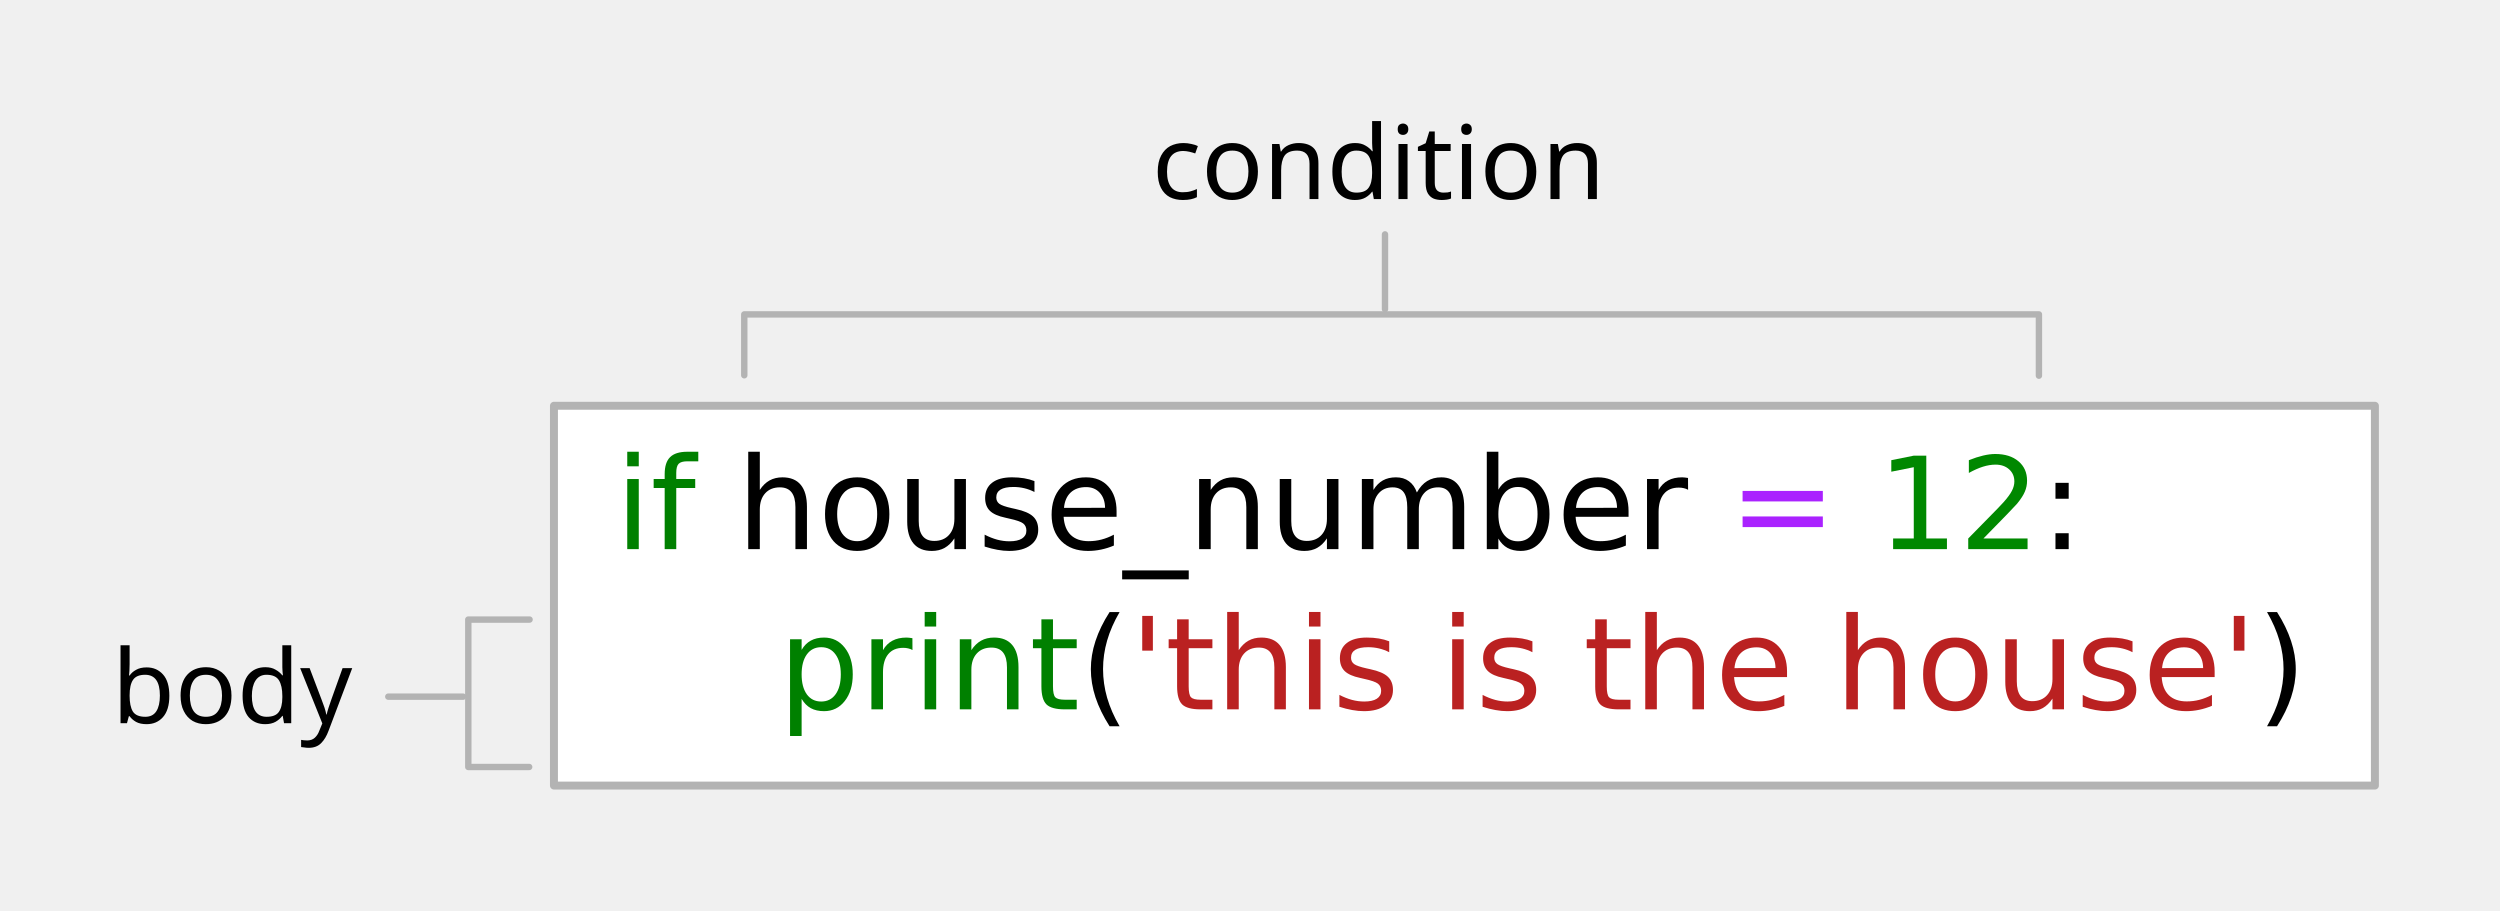
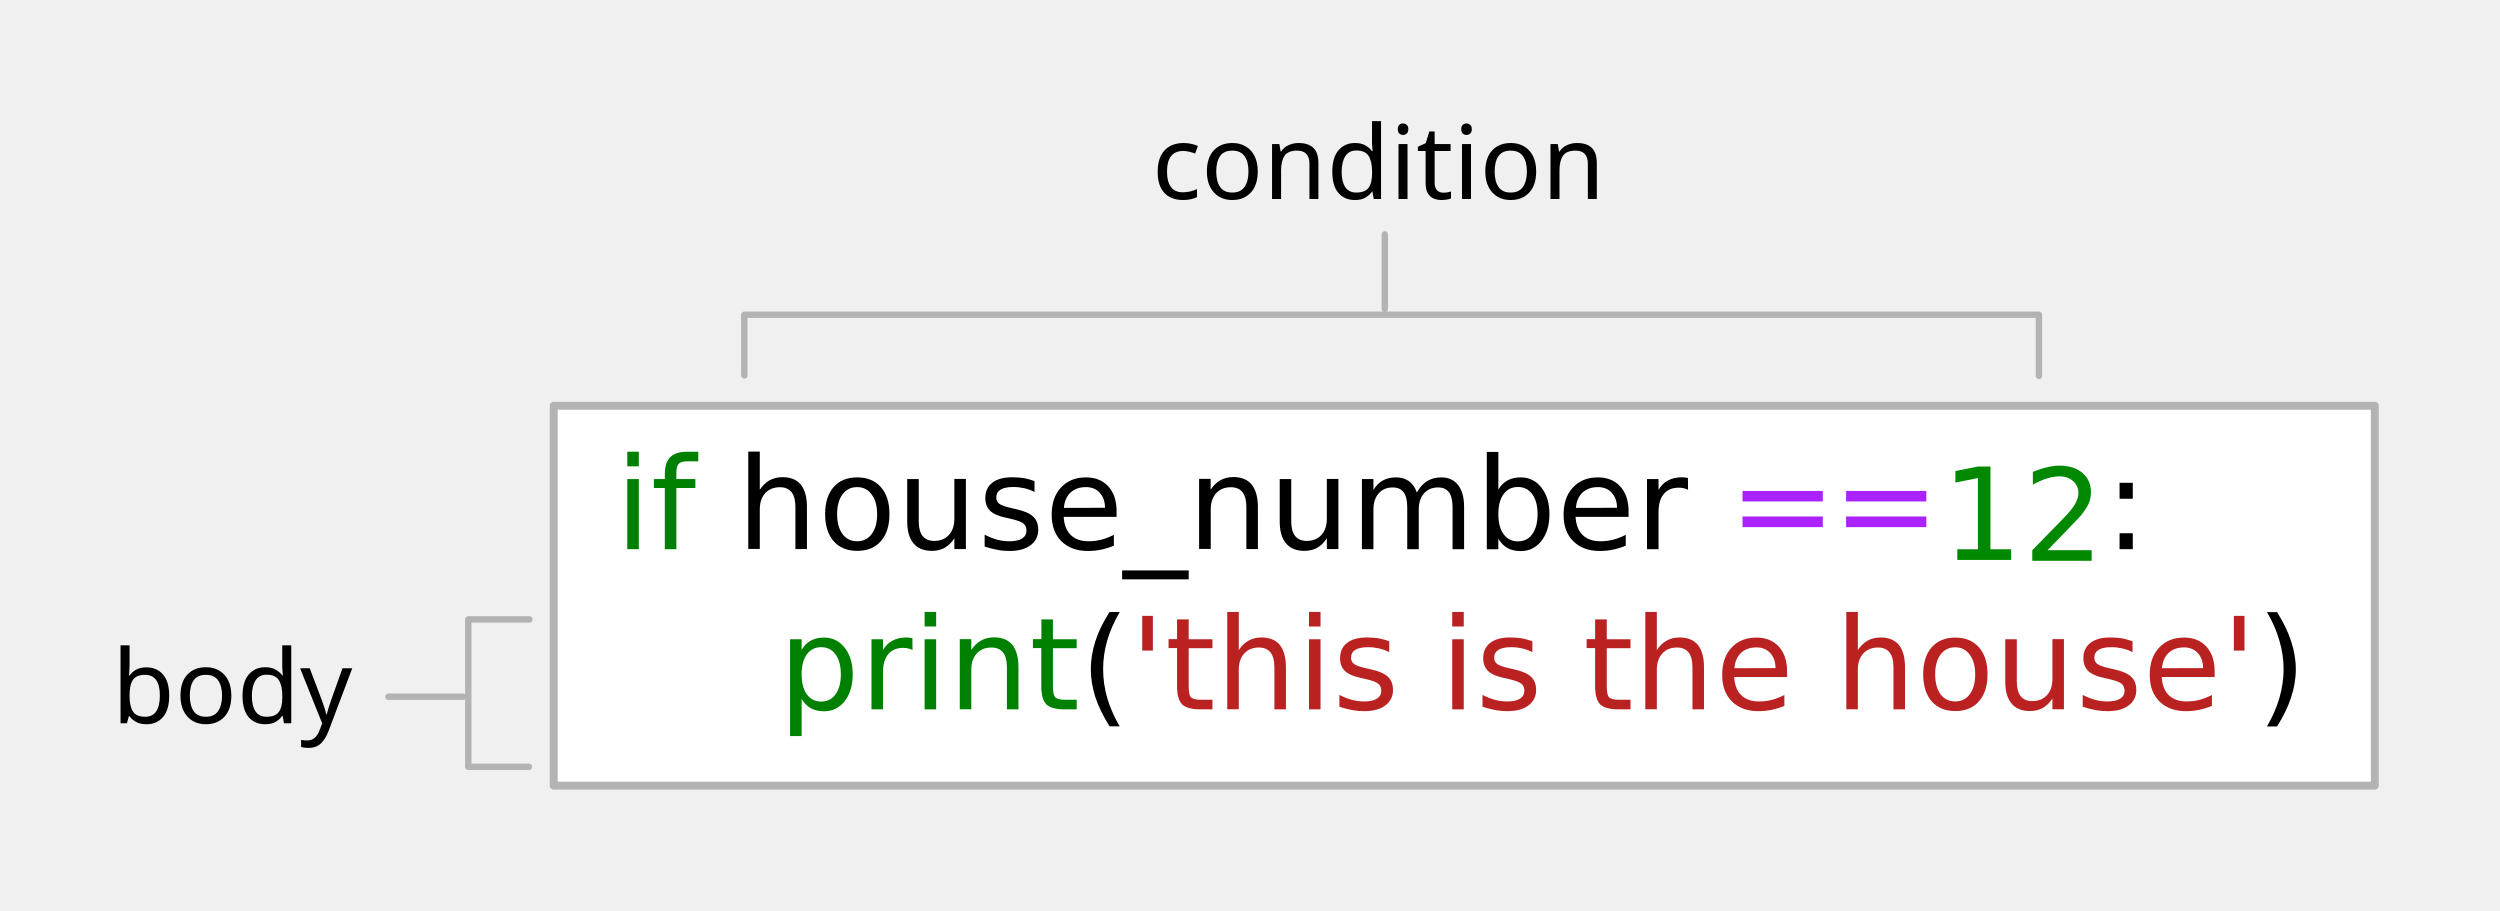
- <svg xmlns="http://www.w3.org/2000/svg" width="206.41mm" height="75.187mm" viewBox="0 0 206.41 75.187" version="1.1" id="svg921">
-   <defs id="defs915" />
+ <svg xmlns="http://www.w3.org/2000/svg" version="1.1" id="svg921" x="0px" y="0px" viewBox="0 0 585.1 213.1" style="enable-background:new 0 0 585.1 213.1;" xml:space="preserve">
+   <style type="text/css">
+ 	.st0{fill:#FFFFFF;stroke:#B3B3B3;stroke-width:1.862;stroke-linecap:round;stroke-linejoin:round;stroke-miterlimit:11.339;}
+ 	.st1{fill:#008000;}
+ 	.st2{fill:#AA22FF;}
+ 	.st3{fill:#008800;}
+ 	.st4{fill:#BA2121;}
+ 	.st5{font-family:'ArialMT';}
+ 	.st6{font-size:24px;}
+ 	.st7{fill:none;stroke:#B3B3B3;stroke-width:1.5;stroke-linecap:round;stroke-linejoin:round;stroke-miterlimit:11.339;}
+ 	.st8{fill:#FFFFFF;stroke:#B3B3B3;stroke-width:1.5;stroke-linecap:round;stroke-linejoin:round;stroke-miterlimit:11.339;}
+ </style>
  <g id="layer1" transform="translate(35.0999,-59.53384)">
-     <path style="opacity:1;vector-effect:none;fill:#ffffff;fill-opacity:1;stroke:#b3b3b3;stroke-width:0.657;stroke-linecap:round;stroke-linejoin:round;stroke-miterlimit:4;stroke-dasharray:none" d="M 10.637,93.035 H 160.982 V 124.393 H 10.637 Z" id="rect843" />
-     <g aria-label="if house_number = 12:     print('this is the house')" transform="matrix(0.2645833,0,0,0.2645833,6.619497,44.94838)" style="font-style:normal;font-weight:normal;font-size:40px;line-height:1.25;font-family:sans-serif;letter-spacing:0px;word-spacing:0px;fill:#000000;fill-opacity:1;stroke:none" id="flowRoot815">
-       <path d="m 38.055,204.607 h 3.594 v 21.875 h -3.594 z m 0,-8.516 h 3.594 v 4.551 h -3.594 z" style="fill:#008000;fill-opacity:1" id="path834" />
-       <path d="m 60.223,196.092 v 2.988 h -3.438 q -1.934,0 -2.695,0.781 -0.742,0.781 -0.742,2.812 v 1.934 h 5.918 v 2.793 h -5.918 v 19.082 h -3.613 v -19.082 h -3.438 v -2.793 h 3.438 v -1.523 q 0,-3.652 1.699,-5.312 1.699,-1.68 5.391,-1.68 z" style="fill:#008000;fill-opacity:1" id="path836" />
-       <path d="m 94.129,213.279 v 13.203 h -3.594 v -13.086 q 0,-3.105 -1.211,-4.648 -1.211,-1.543 -3.633,-1.543 -2.91,0 -4.59,1.855 -1.68,1.855 -1.68,5.059 v 12.363 H 75.809 V 196.092 h 3.613 v 11.914 q 1.289,-1.973 3.027,-2.949 1.758,-0.977 4.043,-0.977 3.77,0 5.703,2.344 1.934,2.324 1.934,6.855 z" style="" id="path838" />
-       <path d="m 109.812,207.127 q -2.891,0 -4.57,2.266 -1.68,2.246 -1.68,6.172 0,3.926 1.66,6.191 1.68,2.246 4.59,2.246 2.871,0 4.551,-2.266 1.68,-2.266 1.68,-6.172 0,-3.887 -1.68,-6.152 -1.68,-2.285 -4.551,-2.285 z m 0,-3.047 q 4.688,0 7.363,3.047 2.676,3.047 2.676,8.438 0,5.371 -2.676,8.438 -2.676,3.047 -7.363,3.047 -4.707,0 -7.383,-3.047 -2.656,-3.066 -2.656,-8.438 0,-5.391 2.656,-8.438 2.676,-3.047 7.383,-3.047 z" style="" id="path840" />
-       <path d="m 125.418,217.85 v -13.242 h 3.594 v 13.105 q 0,3.105 1.211,4.668 1.211,1.543 3.633,1.543 2.91,0 4.59,-1.855 1.699,-1.855 1.699,-5.059 v -12.402 h 3.594 v 21.875 h -3.594 v -3.359 q -1.309,1.992 -3.047,2.969 -1.719,0.957 -4.004,0.957 -3.77,0 -5.723,-2.344 -1.953,-2.344 -1.953,-6.855 z m 9.043,-13.77 z" style="" id="path842" />
-       <path d="m 165.125,205.252 v 3.398 q -1.523,-0.781 -3.164,-1.172 -1.641,-0.391 -3.398,-0.391 -2.676,0 -4.023,0.82 -1.328,0.82 -1.328,2.461 0,1.25 0.957,1.973 0.957,0.703 3.848,1.348 l 1.23,0.273 q 3.828,0.82 5.43,2.324 1.621,1.484 1.621,4.16 0,3.047 -2.422,4.824 -2.402,1.777 -6.621,1.777 -1.758,0 -3.672,-0.352 -1.895,-0.332 -4.004,-1.016 v -3.711 q 1.992,1.035 3.926,1.562 1.934,0.508 3.828,0.508 2.539,0 3.906,-0.859 1.367,-0.879 1.367,-2.461 0,-1.465 -0.996,-2.246 -0.977,-0.781 -4.316,-1.504 l -1.25,-0.293 q -3.34,-0.703 -4.824,-2.148 -1.484,-1.465 -1.484,-4.004 0,-3.086 2.188,-4.766 2.188,-1.68 6.211,-1.68 1.992,0 3.75,0.293 1.758,0.293 3.242,0.879 z" style="" id="path844" />
-       <path d="m 190.75,214.646 v 1.758 h -16.523 q 0.234,3.711 2.227,5.664 2.012,1.934 5.586,1.934 2.07,0 4.004,-0.508 1.953,-0.508 3.867,-1.523 v 3.398 q -1.934,0.82 -3.965,1.25 -2.031,0.43 -4.121,0.43 -5.234,0 -8.301,-3.047 -3.047,-3.047 -3.047,-8.242 0,-5.371 2.891,-8.516 2.91,-3.164 7.832,-3.164 4.414,0 6.973,2.852 2.578,2.832 2.578,7.715 z m -3.594,-1.055 q -0.039,-2.949 -1.66,-4.707 -1.602,-1.758 -4.258,-1.758 -3.008,0 -4.824,1.699 -1.797,1.699 -2.07,4.785 z" style="" id="path846" />
-       <path d="m 213.27,233.123 v 2.793 h -20.781 v -2.793 z" style="" id="path848" />
-       <path d="m 234.832,213.279 v 13.203 h -3.594 v -13.086 q 0,-3.105 -1.211,-4.648 -1.211,-1.543 -3.633,-1.543 -2.91,0 -4.59,1.855 -1.68,1.855 -1.68,5.059 v 12.363 h -3.613 v -21.875 h 3.613 v 3.398 q 1.289,-1.973 3.027,-2.949 1.758,-0.977 4.043,-0.977 3.77,0 5.703,2.344 1.934,2.324 1.934,6.855 z" style="" id="path850" />
-       <path d="m 241.668,217.85 v -13.242 h 3.594 v 13.105 q 0,3.105 1.211,4.668 1.211,1.543 3.633,1.543 2.91,0 4.59,-1.855 1.699,-1.855 1.699,-5.059 v -12.402 h 3.594 v 21.875 h -3.594 v -3.359 q -1.309,1.992 -3.047,2.969 -1.719,0.957 -4.004,0.957 -3.77,0 -5.723,-2.344 -1.953,-2.344 -1.953,-6.855 z m 9.043,-13.77 z" style="" id="path852" />
-       <path d="m 284.461,208.807 q 1.348,-2.422 3.223,-3.574 1.875,-1.152 4.414,-1.152 3.418,0 5.273,2.402 1.855,2.383 1.855,6.797 v 13.203 h -3.613 v -13.086 q 0,-3.145 -1.113,-4.668 -1.113,-1.523 -3.398,-1.523 -2.793,0 -4.414,1.855 -1.621,1.855 -1.621,5.059 v 12.363 h -3.613 v -13.086 q 0,-3.164 -1.113,-4.668 -1.113,-1.523 -3.438,-1.523 -2.754,0 -4.375,1.875 -1.621,1.855 -1.621,5.039 v 12.363 h -3.613 v -21.875 h 3.613 v 3.398 q 1.23,-2.012 2.949,-2.969 1.719,-0.957 4.082,-0.957 2.383,0 4.043,1.211 1.68,1.211 2.48,3.516 z" style="" id="path854" />
-       <path d="m 322.117,215.564 q 0,-3.965 -1.641,-6.211 -1.621,-2.266 -4.473,-2.266 -2.852,0 -4.492,2.266 -1.621,2.246 -1.621,6.211 0,3.965 1.621,6.23 1.641,2.246 4.492,2.246 2.852,0 4.473,-2.246 1.641,-2.266 1.641,-6.23 z m -12.227,-7.637 q 1.133,-1.953 2.852,-2.891 1.738,-0.957 4.141,-0.957 3.984,0 6.465,3.164 2.5,3.164 2.5,8.32 0,5.156 -2.5,8.32 -2.48,3.164 -6.465,3.164 -2.402,0 -4.141,-0.938 -1.719,-0.957 -2.852,-2.91 v 3.281 h -3.613 V 196.092 h 3.613 z" style="" id="path856" />
-       <path d="m 350.516,214.646 v 1.758 h -16.523 q 0.234,3.711 2.227,5.664 2.012,1.934 5.586,1.934 2.07,0 4.004,-0.508 1.953,-0.508 3.867,-1.523 v 3.398 q -1.934,0.82 -3.965,1.25 -2.031,0.43 -4.121,0.43 -5.234,0 -8.301,-3.047 -3.047,-3.047 -3.047,-8.242 0,-5.371 2.891,-8.516 2.91,-3.164 7.832,-3.164 4.414,0 6.973,2.852 2.578,2.832 2.578,7.715 z m -3.594,-1.055 q -0.039,-2.949 -1.66,-4.707 -1.602,-1.758 -4.258,-1.758 -3.008,0 -4.824,1.699 -1.797,1.699 -2.07,4.785 z" style="" id="path858" />
-       <path d="m 369.09,207.967 q -0.605,-0.352 -1.328,-0.508 -0.703,-0.176 -1.562,-0.176 -3.047,0 -4.688,1.992 -1.621,1.973 -1.621,5.684 v 11.523 h -3.613 v -21.875 h 3.613 v 3.398 q 1.133,-1.992 2.949,-2.949 1.816,-0.977 4.414,-0.977 0.371,0 0.82,0.059 0.449,0.039 0.996,0.137 z" style="" id="path860" />
-       <path d="m 386.102,208.318 h 25.039 v 3.281 h -25.039 z m 0,7.969 h 25.039 v 3.32 h -25.039 z" style="fill:#aa22ff;fill-opacity:1" id="path862" />
-       <path d="m 433.074,223.162 h 6.445 v -22.246 l -7.012,1.406 v -3.594 l 6.973,-1.406 h 3.945 v 25.84 h 6.445 v 3.32 h -16.797 z" style="fill:#008800;fill-opacity:1" id="path864" />
-       <path d="m 461.258,223.162 h 13.77 v 3.32 h -18.516 v -3.32 q 2.246,-2.324 6.113,-6.23 3.887,-3.926 4.883,-5.059 1.895,-2.129 2.637,-3.594 0.762,-1.484 0.762,-2.91 0,-2.324 -1.641,-3.789 -1.621,-1.465 -4.238,-1.465 -1.855,0 -3.926,0.645 -2.051,0.645 -4.395,1.953 v -3.984 q 2.383,-0.957 4.453,-1.445 2.07,-0.488 3.789,-0.488 4.531,0 7.227,2.266 2.695,2.266 2.695,6.055 0,1.797 -0.684,3.418 -0.664,1.602 -2.441,3.789 -0.488,0.566 -3.105,3.281 -2.617,2.695 -7.383,7.559 z" style="fill:#008800;fill-opacity:1" id="path866" />
-       <path d="m 483.738,221.521 h 4.121 v 4.961 h -4.121 z m 0,-15.723 h 4.121 v 4.961 h -4.121 z" style="" id="path868" />
-       <path d="m 92.469,273.201 v 11.602 h -3.613 v -30.195 h 3.613 v 3.32 q 1.133,-1.953 2.852,-2.891 1.738,-0.957 4.141,-0.957 3.984,0 6.465,3.164 2.5,3.164 2.5,8.32 0,5.156 -2.5,8.32 -2.48,3.164 -6.465,3.164 -2.402,0 -4.141,-0.938 -1.719,-0.957 -2.852,-2.91 z m 12.227,-7.637 q 0,-3.965 -1.641,-6.211 -1.621,-2.266 -4.473,-2.266 -2.852,0 -4.492,2.266 -1.621,2.246 -1.621,6.211 0,3.965 1.621,6.23 1.641,2.246 4.492,2.246 2.852,0 4.473,-2.246 1.641,-2.266 1.641,-6.23 z" style="fill:#008000;fill-opacity:1" id="path870" />
-       <path d="m 127.059,257.967 q -0.605,-0.352 -1.328,-0.508 -0.703,-0.176 -1.562,-0.176 -3.047,0 -4.688,1.992 -1.621,1.973 -1.621,5.684 v 11.523 h -3.613 v -21.875 h 3.613 v 3.398 q 1.133,-1.992 2.949,-2.949 1.816,-0.977 4.414,-0.977 0.371,0 0.82,0.059 0.449,0.039 0.996,0.137 z" style="fill:#008000;fill-opacity:1" id="path872" />
-       <path d="m 130.867,254.607 h 3.594 v 21.875 h -3.594 z m 0,-8.516 h 3.594 v 4.551 h -3.594 z" style="fill:#008000;fill-opacity:1" id="path874" />
-       <path d="m 160.145,263.279 v 13.203 h -3.594 v -13.086 q 0,-3.105 -1.211,-4.648 -1.211,-1.543 -3.633,-1.543 -2.91,0 -4.59,1.855 -1.68,1.855 -1.68,5.059 v 12.363 h -3.613 v -21.875 h 3.613 v 3.398 q 1.289,-1.973 3.027,-2.949 1.758,-0.977 4.043,-0.977 3.77,0 5.703,2.344 1.934,2.324 1.934,6.855 z" style="fill:#008000;fill-opacity:1" id="path876" />
-       <path d="m 170.906,248.396 v 6.211 h 7.402 v 2.793 h -7.402 v 11.875 q 0,2.676 0.723,3.438 0.742,0.762 2.988,0.762 h 3.691 v 3.008 h -3.691 q -4.16,0 -5.742,-1.543 -1.582,-1.562 -1.582,-5.664 v -11.875 h -2.637 v -2.793 h 2.637 v -6.211 z" style="fill:#008000;fill-opacity:1" id="path878" />
-       <path d="m 191.688,246.131 q -2.617,4.492 -3.887,8.887 -1.27,4.395 -1.27,8.906 0,4.512 1.27,8.945 1.289,4.414 3.887,8.887 h -3.125 q -2.93,-4.59 -4.395,-9.023 -1.445,-4.434 -1.445,-8.809 0,-4.355 1.445,-8.77 1.445,-4.414 4.395,-9.023 z" style="" id="path880" />
-       <path d="m 202.078,247.322 v 10.84 h -3.32 v -10.84 z" style="fill:#ba2121;fill-opacity:1" id="path882" />
-       <path d="m 213.25,248.396 v 6.211 h 7.402 v 2.793 H 213.25 v 11.875 q 0,2.676 0.723,3.438 0.742,0.762 2.988,0.762 h 3.691 v 3.008 h -3.691 q -4.16,0 -5.742,-1.543 -1.582,-1.562 -1.582,-5.664 v -11.875 H 207 v -2.793 h 2.637 v -6.211 z" style="fill:#ba2121;fill-opacity:1" id="path884" />
-       <path d="m 243.582,263.279 v 13.203 h -3.594 v -13.086 q 0,-3.105 -1.211,-4.648 -1.211,-1.543 -3.633,-1.543 -2.91,0 -4.59,1.855 -1.68,1.855 -1.68,5.059 v 12.363 h -3.613 V 246.092 h 3.613 v 11.914 q 1.289,-1.973 3.027,-2.949 1.758,-0.977 4.043,-0.977 3.77,0 5.703,2.344 1.934,2.324 1.934,6.855 z" style="fill:#ba2121;fill-opacity:1" id="path886" />
-       <path d="m 250.789,254.607 h 3.594 v 21.875 h -3.594 z m 0,-8.516 h 3.594 v 4.551 h -3.594 z" style="fill:#ba2121;fill-opacity:1" id="path888" />
-       <path d="m 275.828,255.252 v 3.398 q -1.523,-0.781 -3.164,-1.172 -1.641,-0.391 -3.398,-0.391 -2.676,0 -4.023,0.82 -1.328,0.82 -1.328,2.461 0,1.25 0.957,1.973 0.957,0.703 3.848,1.348 l 1.23,0.273 q 3.828,0.82 5.43,2.324 1.621,1.484 1.621,4.16 0,3.047 -2.422,4.824 -2.402,1.777 -6.621,1.777 -1.758,0 -3.672,-0.352 -1.895,-0.332 -4.004,-1.016 v -3.711 q 1.992,1.035 3.926,1.562 1.934,0.508 3.828,0.508 2.539,0 3.906,-0.859 1.367,-0.879 1.367,-2.461 0,-1.465 -0.996,-2.246 -0.977,-0.781 -4.316,-1.504 l -1.25,-0.293 q -3.34,-0.703 -4.824,-2.148 -1.484,-1.465 -1.484,-4.004 0,-3.086 2.188,-4.766 2.188,-1.68 6.211,-1.68 1.992,0 3.75,0.293 1.758,0.293 3.242,0.879 z" style="fill:#ba2121;fill-opacity:1" id="path890" />
-       <path d="m 295.477,254.607 h 3.594 v 21.875 h -3.594 z m 0,-8.516 h 3.594 v 4.551 h -3.594 z" style="fill:#ba2121;fill-opacity:1" id="path892" />
-       <path d="m 320.516,255.252 v 3.398 q -1.523,-0.781 -3.164,-1.172 -1.641,-0.391 -3.398,-0.391 -2.676,0 -4.023,0.82 -1.328,0.82 -1.328,2.461 0,1.25 0.957,1.973 0.957,0.703 3.848,1.348 l 1.23,0.273 q 3.828,0.82 5.43,2.324 1.621,1.484 1.621,4.16 0,3.047 -2.422,4.824 -2.402,1.777 -6.621,1.777 -1.758,0 -3.672,-0.352 -1.895,-0.332 -4.004,-1.016 v -3.711 q 1.992,1.035 3.926,1.562 1.934,0.508 3.828,0.508 2.539,0 3.906,-0.859 1.367,-0.879 1.367,-2.461 0,-1.465 -0.996,-2.246 -0.977,-0.781 -4.316,-1.504 l -1.25,-0.293 q -3.34,-0.703 -4.824,-2.148 -1.484,-1.465 -1.484,-4.004 0,-3.086 2.188,-4.766 2.188,-1.68 6.211,-1.68 1.992,0 3.75,0.293 1.758,0.293 3.242,0.879 z" style="fill:#ba2121;fill-opacity:1" id="path894" />
-       <path d="m 343.719,248.396 v 6.211 h 7.402 v 2.793 h -7.402 v 11.875 q 0,2.676 0.723,3.438 0.742,0.762 2.988,0.762 h 3.691 v 3.008 h -3.691 q -4.16,0 -5.742,-1.543 -1.582,-1.562 -1.582,-5.664 v -11.875 h -2.637 v -2.793 h 2.637 v -6.211 z" style="fill:#ba2121;fill-opacity:1" id="path896" />
-       <path d="m 374.051,263.279 v 13.203 h -3.594 v -13.086 q 0,-3.105 -1.211,-4.648 -1.211,-1.543 -3.633,-1.543 -2.91,0 -4.59,1.855 -1.68,1.855 -1.68,5.059 v 12.363 h -3.613 V 246.092 h 3.613 v 11.914 q 1.289,-1.973 3.027,-2.949 1.758,-0.977 4.043,-0.977 3.77,0 5.703,2.344 1.934,2.324 1.934,6.855 z" style="fill:#ba2121;fill-opacity:1" id="path898" />
-       <path d="m 399.969,264.646 v 1.758 h -16.523 q 0.234,3.711 2.227,5.664 2.012,1.934 5.586,1.934 2.07,0 4.004,-0.508 1.953,-0.508 3.867,-1.523 v 3.398 q -1.934,0.82 -3.965,1.25 -2.031,0.43 -4.121,0.43 -5.234,0 -8.301,-3.047 -3.047,-3.047 -3.047,-8.242 0,-5.371 2.891,-8.516 2.91,-3.164 7.832,-3.164 4.414,0 6.973,2.852 2.578,2.832 2.578,7.715 z M 396.375,263.592 q -0.039,-2.949 -1.66,-4.707 -1.602,-1.758 -4.258,-1.758 -3.008,0 -4.824,1.699 -1.797,1.699 -2.07,4.785 z" style="fill:#ba2121;fill-opacity:1" id="path900" />
-       <path d="m 436.785,263.279 v 13.203 h -3.594 v -13.086 q 0,-3.105 -1.211,-4.648 -1.211,-1.543 -3.633,-1.543 -2.91,0 -4.59,1.855 -1.68,1.855 -1.68,5.059 v 12.363 h -3.613 V 246.092 h 3.613 v 11.914 q 1.289,-1.973 3.027,-2.949 1.758,-0.977 4.043,-0.977 3.77,0 5.703,2.344 1.934,2.324 1.934,6.855 z" style="fill:#ba2121;fill-opacity:1" id="path902" />
-       <path d="m 452.469,257.127 q -2.891,0 -4.57,2.266 -1.68,2.246 -1.68,6.172 0,3.926 1.66,6.191 1.68,2.246 4.59,2.246 2.871,0 4.551,-2.266 1.68,-2.266 1.68,-6.172 0,-3.887 -1.68,-6.152 -1.68,-2.285 -4.551,-2.285 z m 0,-3.047 q 4.688,0 7.363,3.047 2.676,3.047 2.676,8.438 0,5.371 -2.676,8.438 -2.676,3.047 -7.363,3.047 -4.707,0 -7.383,-3.047 -2.656,-3.066 -2.656,-8.438 0,-5.391 2.656,-8.438 2.676,-3.047 7.383,-3.047 z" style="fill:#ba2121;fill-opacity:1" id="path904" />
-       <path d="m 468.074,267.85 v -13.242 h 3.594 v 13.105 q 0,3.105 1.211,4.668 1.211,1.543 3.633,1.543 2.91,0 4.59,-1.855 1.699,-1.855 1.699,-5.059 v -12.402 h 3.594 v 21.875 h -3.594 v -3.359 q -1.309,1.992 -3.047,2.969 -1.719,0.957 -4.004,0.957 -3.77,0 -5.723,-2.344 -1.953,-2.344 -1.953,-6.855 z m 9.043,-13.77 z" style="fill:#ba2121;fill-opacity:1" id="path906" />
-       <path d="m 507.781,255.252 v 3.398 q -1.523,-0.781 -3.164,-1.172 -1.641,-0.391 -3.398,-0.391 -2.676,0 -4.023,0.82 -1.328,0.82 -1.328,2.461 0,1.25 0.957,1.973 0.957,0.703 3.848,1.348 l 1.23,0.273 q 3.828,0.82 5.43,2.324 1.621,1.484 1.621,4.16 0,3.047 -2.422,4.824 -2.402,1.777 -6.621,1.777 -1.758,0 -3.672,-0.352 -1.895,-0.332 -4.004,-1.016 v -3.711 q 1.992,1.035 3.926,1.562 1.934,0.508 3.828,0.508 2.539,0 3.906,-0.859 1.367,-0.879 1.367,-2.461 0,-1.465 -0.996,-2.246 -0.977,-0.781 -4.316,-1.504 l -1.25,-0.293 q -3.34,-0.703 -4.824,-2.148 -1.484,-1.465 -1.484,-4.004 0,-3.086 2.188,-4.766 2.188,-1.68 6.211,-1.68 1.992,0 3.75,0.293 1.758,0.293 3.242,0.879 z" style="fill:#ba2121;fill-opacity:1" id="path908" />
-       <path d="m 533.406,264.646 v 1.758 h -16.523 q 0.234,3.711 2.227,5.664 2.012,1.934 5.586,1.934 2.07,0 4.004,-0.508 1.953,-0.508 3.867,-1.523 v 3.398 q -1.934,0.82 -3.965,1.25 -2.031,0.43 -4.121,0.43 -5.234,0 -8.301,-3.047 -3.047,-3.047 -3.047,-8.242 0,-5.371 2.891,-8.516 2.91,-3.164 7.832,-3.164 4.414,0 6.973,2.852 2.578,2.832 2.578,7.715 z m -3.594,-1.055 q -0.039,-2.949 -1.66,-4.707 -1.602,-1.758 -4.258,-1.758 -3.008,0 -4.824,1.699 -1.797,1.699 -2.07,4.785 z" style="fill:#ba2121;fill-opacity:1" id="path910" />
-       <path d="m 542.703,247.322 v 10.84 h -3.32 v -10.84 z" style="fill:#ba2121;fill-opacity:1" id="path912" />
-       <path d="m 549.754,246.131 h 3.125 q 2.93,4.609 4.375,9.023 1.465,4.414 1.465,8.77 0,4.375 -1.465,8.809 -1.445,4.434 -4.375,9.023 h -3.125 q 2.598,-4.473 3.867,-8.887 1.289,-4.434 1.289,-8.945 0,-4.512 -1.289,-8.906 -1.27,-4.395 -3.867,-8.887 z" style="" id="path914" />
+     <path id="rect843" class="st0" d="M94.5,154.5h426.2v88.9H94.5V154.5z" />
+     <g id="flowRoot815" transform="matrix(0.2645833,0,0,0.2645833,6.619497,44.94838)">
+       <path id="path834" class="st1" d="M397.2,478.9h10.2v62h-10.2V478.9z M397.2,454.7h10.2v12.9h-10.2V454.7z" />
+       <path id="path836" class="st1" d="M460,454.7v8.5h-9.7c-3.7,0-6.2,0.7-7.6,2.2c-1.4,1.5-2.1,4.1-2.1,8v5.5h16.8v7.9h-16.8v54.1    h-10.2v-54.1h-9.7v-7.9h9.7v-4.3c0-6.9,1.6-11.9,4.8-15.1c3.2-3.2,8.3-4.8,15.3-4.8H460z" />
+       <path id="path838" d="M556.1,503.4v37.4h-10.2v-37.1c0-5.9-1.1-10.3-3.4-13.2c-2.3-2.9-5.7-4.4-10.3-4.4c-5.5,0-9.8,1.8-13,5.3    c-3.2,3.5-4.8,8.3-4.8,14.3v35h-10.2v-86.1h10.2v33.8c2.4-3.7,5.3-6.5,8.6-8.4c3.3-1.8,7.1-2.8,11.5-2.8c7.1,0,12.5,2.2,16.2,6.6    C554.3,488.4,556.1,494.9,556.1,503.4z" />
+       <path id="path840" d="M600.6,486c-5.5,0-9.8,2.1-13,6.4c-3.2,4.2-4.8,10.1-4.8,17.5c0,7.4,1.6,13.3,4.7,17.6    c3.2,4.2,7.5,6.4,13,6.4c5.4,0,9.7-2.1,12.9-6.4s4.8-10.1,4.8-17.5c0-7.3-1.6-13.2-4.8-17.4C610.3,488.2,606,486,600.6,486z     M600.6,477.4c8.9,0,15.8,2.9,20.9,8.6c5.1,5.8,7.6,13.7,7.6,23.9c0,10.2-2.5,18.1-7.6,23.9c-5.1,5.8-12,8.6-20.9,8.6    c-8.9,0-15.9-2.9-20.9-8.6c-5-5.8-7.5-13.8-7.5-23.9c0-10.2,2.5-18.2,7.5-23.9C584.7,480.2,591.7,477.4,600.6,477.4z" />
+       <path id="path842" d="M644.8,516.4v-37.5H655V516c0,5.9,1.1,10.3,3.4,13.2c2.3,2.9,5.7,4.4,10.3,4.4c5.5,0,9.8-1.8,13-5.3    c3.2-3.5,4.8-8.3,4.8-14.3v-35.2h10.2v62h-10.2v-9.5c-2.5,3.8-5.4,6.6-8.6,8.4c-3.2,1.8-7,2.7-11.3,2.7c-7.1,0-12.5-2.2-16.2-6.6    S644.8,524.9,644.8,516.4z" />
+       <path id="path844" d="M757.4,480.7v9.6c-2.9-1.5-5.9-2.6-9-3.3c-3.1-0.7-6.3-1.1-9.6-1.1c-5.1,0-8.9,0.8-11.4,2.3    c-2.5,1.6-3.8,3.9-3.8,7c0,2.4,0.9,4.2,2.7,5.6c1.8,1.3,5.4,2.6,10.9,3.8l3.5,0.8c7.2,1.6,12.4,3.7,15.4,6.6    c3.1,2.8,4.6,6.7,4.6,11.8c0,5.8-2.3,10.3-6.9,13.7c-4.5,3.4-10.8,5-18.8,5c-3.3,0-6.8-0.3-10.4-1c-3.6-0.6-7.4-1.6-11.3-2.9    v-10.5c3.8,2,7.5,3.4,11.1,4.4c3.7,1,7.3,1.4,10.9,1.4c4.8,0,8.5-0.8,11.1-2.4c2.6-1.7,3.9-4,3.9-7c0-2.8-0.9-4.9-2.8-6.4    c-1.8-1.5-5.9-2.9-12.2-4.3l-3.5-0.8c-6.3-1.3-10.9-3.4-13.7-6.1c-2.8-2.8-4.2-6.6-4.2-11.3c0-5.8,2.1-10.3,6.2-13.5    c4.1-3.2,10-4.8,17.6-4.8c3.8,0,7.3,0.3,10.6,0.8C751.5,478.7,754.6,479.6,757.4,480.7L757.4,480.7z" />
+       <path id="path846" d="M830,507.3v5h-46.8c0.4,7,2.5,12.4,6.3,16.1c3.8,3.7,9.1,5.5,15.8,5.5c3.9,0,7.7-0.5,11.3-1.4    c3.7-1,7.3-2.4,11-4.3v9.6c-3.7,1.6-7.4,2.7-11.2,3.5s-7.7,1.2-11.7,1.2c-9.9,0-17.7-2.9-23.5-8.6c-5.8-5.8-8.6-13.5-8.6-23.4    c0-10.2,2.7-18.2,8.2-24.1c5.5-6,12.9-9,22.2-9c8.3,0,14.9,2.7,19.8,8.1C827.6,490.8,830,498.1,830,507.3z M819.8,504.3    c-0.1-5.6-1.6-10-4.7-13.3c-3-3.3-7-5-12.1-5c-5.7,0-10.2,1.6-13.7,4.8c-3.4,3.2-5.4,7.7-5.9,13.6L819.8,504.3z" />
+       <path id="path848" d="M893.8,559.7v7.9h-58.9v-7.9H893.8z" />
+       <path id="path850" d="M955,503.4v37.4h-10.2v-37.1c0-5.9-1.1-10.3-3.4-13.2s-5.7-4.4-10.3-4.4c-5.5,0-9.8,1.8-13,5.3    c-3.2,3.5-4.8,8.3-4.8,14.3v35H903v-62h10.2v9.6c2.4-3.7,5.3-6.5,8.6-8.4c3.3-1.8,7.1-2.8,11.5-2.8c7.1,0,12.5,2.2,16.2,6.6    C953.1,488.4,955,494.9,955,503.4z" />
+       <path id="path852" d="M974.3,516.4v-37.5h10.2V516c0,5.9,1.1,10.3,3.4,13.2c2.3,2.9,5.7,4.4,10.3,4.4c5.5,0,9.8-1.8,13-5.3    c3.2-3.5,4.8-8.3,4.8-14.3v-35.2h10.2v62h-10.2v-9.5c-2.5,3.8-5.4,6.6-8.6,8.4c-3.2,1.8-7,2.7-11.3,2.7c-7.1,0-12.5-2.2-16.2-6.6    S974.3,524.9,974.3,516.4z" />
+       <path id="path854" d="M1095.6,490.8c2.5-4.6,5.6-8,9.1-10.1s7.7-3.3,12.5-3.3c6.5,0,11.4,2.3,14.9,6.8c3.5,4.5,5.3,10.9,5.3,19.3    v37.4h-10.2v-37.1c0-5.9-1.1-10.4-3.2-13.2c-2.1-2.9-5.3-4.3-9.6-4.3c-5.3,0-9.4,1.8-12.5,5.3c-3.1,3.5-4.6,8.3-4.6,14.3v35h-10.2    v-37.1c0-6-1.1-10.4-3.2-13.2c-2.1-2.9-5.4-4.3-9.7-4.3c-5.2,0-9.3,1.8-12.4,5.3c-3.1,3.5-4.6,8.3-4.6,14.3v35H1047v-62h10.2v9.6    c2.3-3.8,5.1-6.6,8.4-8.4c3.2-1.8,7.1-2.7,11.6-2.7c4.5,0,8.3,1.1,11.5,3.4C1091.8,483.1,1094.1,486.4,1095.6,490.8L1095.6,490.8z    " />
+       <path id="path856" d="M1202.4,509.9c0-7.5-1.6-13.4-4.7-17.6c-3.1-4.3-7.3-6.4-12.7-6.4c-5.4,0-9.6,2.1-12.7,6.4    c-3.1,4.2-4.6,10.1-4.6,17.6s1.5,13.4,4.6,17.7c3.1,4.2,7.3,6.4,12.7,6.4c5.4,0,9.6-2.1,12.7-6.4    C1200.8,523.3,1202.4,517.4,1202.4,509.9z M1167.7,488.3c2.1-3.7,4.8-6.4,8.1-8.2c3.3-1.8,7.2-2.7,11.7-2.7c7.5,0,13.6,3,18.3,9    c4.7,6,7.1,13.8,7.1,23.6s-2.4,17.6-7.1,23.6c-4.7,6-10.8,9-18.3,9c-4.5,0-8.5-0.9-11.7-2.7c-3.2-1.8-5.9-4.6-8.1-8.2v9.3h-10.2    v-86.1h10.2V488.3z" />
+       <path id="path858" d="M1282.9,507.3v5H1236c0.4,7,2.5,12.4,6.3,16.1c3.8,3.7,9.1,5.5,15.8,5.5c3.9,0,7.7-0.5,11.3-1.4    c3.7-1,7.3-2.4,11-4.3v9.6c-3.7,1.6-7.4,2.7-11.2,3.5c-3.8,0.8-7.7,1.2-11.7,1.2c-9.9,0-17.7-2.9-23.5-8.6    c-5.8-5.8-8.6-13.5-8.6-23.4c0-10.2,2.7-18.2,8.2-24.1c5.5-6,12.9-9,22.2-9c8.3,0,14.9,2.7,19.8,8.1    C1280.4,490.8,1282.9,498.1,1282.9,507.3z M1272.7,504.3c-0.1-5.6-1.6-10-4.7-13.3c-3-3.3-7-5-12.1-5c-5.7,0-10.2,1.6-13.7,4.8    c-3.4,3.2-5.4,7.7-5.9,13.6L1272.7,504.3z" />
+       <path id="path860" d="M1335.5,488.4c-1.1-0.7-2.4-1.1-3.8-1.4c-1.3-0.3-2.8-0.5-4.4-0.5c-5.8,0-10.2,1.9-13.3,5.6    c-3.1,3.7-4.6,9.1-4.6,16.1v32.7h-10.2v-62h10.2v9.6c2.1-3.8,4.9-6.6,8.4-8.4c3.4-1.8,7.6-2.8,12.5-2.8c0.7,0,1.5,0.1,2.3,0.2    c0.8,0.1,1.8,0.2,2.8,0.4L1335.5,488.4z" />
+       <path id="path862" class="st2" d="M1383.7,489.4h71v9.3h-71V489.4z M1383.7,512h71v9.4h-71V512z" />
+       <path id="path864" class="st3" d="M1573.6,541h18.3V478l-19.9,4v-10.2l19.8-4h11.2V541h18.3v9.4h-47.6V541z" />
+       <path id="path866" class="st3" d="M1653.5,541.8h39v9.4H1640v-9.4c4.2-4.4,10-10.3,17.3-17.7c7.3-7.4,12-12.2,13.8-14.3    c3.6-4,6.1-7.4,7.5-10.2c1.4-2.8,2.2-5.6,2.2-8.2c0-4.4-1.6-8-4.7-10.7c-3.1-2.8-7.1-4.2-12-4.2c-3.5,0-7.2,0.6-11.1,1.8    c-3.9,1.2-8,3.1-12.5,5.5v-11.3c4.5-1.8,8.7-3.2,12.6-4.1c3.9-0.9,7.5-1.4,10.7-1.4c8.6,0,15.4,2.1,20.5,6.4    c5.1,4.3,7.6,10,7.6,17.2c0,3.4-0.6,6.6-1.9,9.7c-1.3,3-3.6,6.6-6.9,10.7c-0.9,1.1-3.9,4.2-8.8,9.3    C1669.5,525.4,1662.5,532.6,1653.5,541.8z" />
+       <path id="path868" d="M1717.2,526.8h11.7v14.1h-11.7V526.8z M1717.2,482.2h11.7v14.1h-11.7V482.2z" />
+       <path id="path870" class="st1" d="M551.4,673.3v32.9h-10.2v-85.6h10.2v9.4c2.1-3.7,4.8-6.4,8.1-8.2c3.3-1.8,7.2-2.7,11.7-2.7    c7.5,0,13.6,3,18.3,9c4.7,6,7.1,13.8,7.1,23.6c0,9.7-2.4,17.6-7.1,23.6c-4.7,6-10.8,9-18.3,9c-4.5,0-8.5-0.9-11.7-2.7    C556.2,679.7,553.5,677,551.4,673.3z M586.1,651.6c0-7.5-1.6-13.4-4.7-17.6c-3.1-4.3-7.3-6.4-12.7-6.4c-5.4,0-9.6,2.1-12.7,6.4    c-3.1,4.2-4.6,10.1-4.6,17.6s1.5,13.4,4.6,17.7c3.1,4.2,7.3,6.4,12.7,6.4c5.4,0,9.6-2.1,12.7-6.4    C584.5,665,586.1,659.1,586.1,651.6z" />
+       <path id="path872" class="st1" d="M649.5,630.1c-1.1-0.7-2.4-1.1-3.8-1.4c-1.3-0.3-2.8-0.5-4.4-0.5c-5.8,0-10.2,1.9-13.3,5.6    c-3.1,3.7-4.6,9.1-4.6,16.1v32.7h-10.2v-62h10.2v9.6c2.1-3.8,4.9-6.6,8.4-8.4c3.4-1.8,7.6-2.8,12.5-2.8c0.7,0,1.5,0.1,2.3,0.2    c0.8,0.1,1.8,0.2,2.8,0.4L649.5,630.1z" />
+       <path id="path874" class="st1" d="M660.2,620.6h10.2v62h-10.2V620.6z M660.2,596.4h10.2v12.9h-10.2V596.4z" />
+       <path id="path876" class="st1" d="M743.2,645.2v37.4h-10.2v-37.1c0-5.9-1.1-10.3-3.4-13.2c-2.3-2.9-5.7-4.4-10.3-4.4    c-5.5,0-9.8,1.8-13,5.3c-3.2,3.5-4.8,8.3-4.8,14.3v35h-10.2v-62h10.2v9.6c2.4-3.7,5.3-6.5,8.6-8.4c3.3-1.8,7.1-2.8,11.5-2.8    c7.1,0,12.5,2.2,16.2,6.6C741.4,630.1,743.2,636.6,743.2,645.2z" />
+       <path id="path878" class="st1" d="M773.7,603v17.6h21v7.9h-21v33.7c0,5.1,0.7,8.3,2,9.7c1.4,1.4,4.2,2.2,8.5,2.2h10.5v8.5h-10.5    c-7.9,0-13.3-1.5-16.3-4.4c-3-3-4.5-8.3-4.5-16.1v-33.7H756v-7.9h7.5V603H773.7z" />
+       <path id="path880" d="M832.7,596.6c-4.9,8.5-8.6,16.9-11,25.2c-2.4,8.3-3.6,16.7-3.6,25.2c0,8.5,1.2,17,3.6,25.4    c2.4,8.3,6.1,16.7,11,25.2h-8.9c-5.5-8.7-9.7-17.2-12.5-25.6c-2.7-8.4-4.1-16.7-4.1-25c0-8.2,1.4-16.5,4.1-24.9    s6.9-16.9,12.5-25.6H832.7z" />
+       <path id="path882" class="st4" d="M862.1,599.9v30.7h-9.4v-30.7H862.1z" />
+       <path id="path884" class="st4" d="M893.8,603v17.6h21v7.9h-21v33.7c0,5.1,0.7,8.3,2,9.7c1.4,1.4,4.2,2.2,8.5,2.2h10.5v8.5h-10.5    c-7.9,0-13.3-1.5-16.3-4.4c-3-3-4.5-8.3-4.5-16.1v-33.7h-7.5v-7.9h7.5V603H893.8z" />
+       <path id="path886" class="st4" d="M979.8,645.2v37.4h-10.2v-37.1c0-5.9-1.1-10.3-3.4-13.2s-5.7-4.4-10.3-4.4    c-5.5,0-9.8,1.8-13,5.3c-3.2,3.5-4.8,8.3-4.8,14.3v35h-10.2v-86.1h10.2v33.8c2.4-3.7,5.3-6.5,8.6-8.4c3.3-1.8,7.1-2.8,11.5-2.8    c7.1,0,12.5,2.2,16.2,6.6C977.9,630.1,979.8,636.6,979.8,645.2z" />
+       <path id="path888" class="st4" d="M1000.2,620.6h10.2v62h-10.2V620.6z M1000.2,596.4h10.2v12.9h-10.2V596.4z" />
+       <path id="path890" class="st4" d="M1071.2,622.4v9.6c-2.9-1.5-5.9-2.6-9-3.3c-3.1-0.7-6.3-1.1-9.6-1.1c-5.1,0-8.9,0.8-11.4,2.3    c-2.5,1.6-3.8,3.9-3.8,7c0,2.4,0.9,4.2,2.7,5.6c1.8,1.3,5.4,2.6,10.9,3.8l3.5,0.8c7.2,1.6,12.4,3.7,15.4,6.6    c3.1,2.8,4.6,6.7,4.6,11.8c0,5.8-2.3,10.3-6.9,13.7c-4.5,3.4-10.8,5-18.8,5c-3.3,0-6.8-0.3-10.4-1c-3.6-0.6-7.4-1.6-11.3-2.9    v-10.5c3.8,2,7.5,3.4,11.1,4.4c3.7,1,7.3,1.4,10.9,1.4c4.8,0,8.5-0.8,11.1-2.4c2.6-1.7,3.9-4,3.9-7c0-2.8-0.9-4.9-2.8-6.4    c-1.8-1.5-5.9-2.9-12.2-4.3l-3.5-0.8c-6.3-1.3-10.9-3.4-13.7-6.1c-2.8-2.8-4.2-6.6-4.2-11.3c0-5.8,2.1-10.3,6.2-13.5    c4.1-3.2,10-4.8,17.6-4.8c3.8,0,7.3,0.3,10.6,0.8C1065.3,620.5,1068.4,621.3,1071.2,622.4z" />
+       <path id="path892" class="st4" d="M1126.9,620.6h10.2v62h-10.2V620.6z M1126.9,596.4h10.2v12.9h-10.2V596.4z" />
+       <path id="path894" class="st4" d="M1197.8,622.4v9.6c-2.9-1.5-5.9-2.6-9-3.3c-3.1-0.7-6.3-1.1-9.6-1.1c-5.1,0-8.9,0.8-11.4,2.3    c-2.5,1.6-3.8,3.9-3.8,7c0,2.4,0.9,4.2,2.7,5.6c1.8,1.3,5.4,2.6,10.9,3.8l3.5,0.8c7.2,1.6,12.4,3.7,15.4,6.6    c3.1,2.8,4.6,6.7,4.6,11.8c0,5.8-2.3,10.3-6.9,13.7c-4.5,3.4-10.8,5-18.8,5c-3.3,0-6.8-0.3-10.4-1c-3.6-0.6-7.4-1.6-11.3-2.9    v-10.5c3.8,2,7.5,3.4,11.1,4.4c3.7,1,7.3,1.4,10.9,1.4c4.8,0,8.5-0.8,11.1-2.4c2.6-1.7,3.9-4,3.9-7c0-2.8-0.9-4.9-2.8-6.4    c-1.8-1.5-5.9-2.9-12.2-4.3l-3.5-0.8c-6.3-1.3-10.9-3.4-13.7-6.1c-2.8-2.8-4.2-6.6-4.2-11.3c0-5.8,2.1-10.3,6.2-13.5    c4.1-3.2,10-4.8,17.6-4.8c3.8,0,7.3,0.3,10.6,0.8C1192,620.5,1195,621.3,1197.8,622.4z" />
+       <path id="path896" class="st4" d="M1263.6,603v17.6h21v7.9h-21v33.7c0,5.1,0.7,8.3,2,9.7c1.4,1.4,4.2,2.2,8.5,2.2h10.5v8.5h-10.5    c-7.9,0-13.3-1.5-16.3-4.4c-3-3-4.5-8.3-4.5-16.1v-33.7h-7.5v-7.9h7.5V603H1263.6z" />
+       <path id="path898" class="st4" d="M1349.6,645.2v37.4h-10.2v-37.1c0-5.9-1.1-10.3-3.4-13.2s-5.7-4.4-10.3-4.4    c-5.5,0-9.8,1.8-13,5.3c-3.2,3.5-4.8,8.3-4.8,14.3v35h-10.2v-86.1h10.2v33.8c2.4-3.7,5.3-6.5,8.6-8.4c3.3-1.8,7.1-2.8,11.5-2.8    c7.1,0,12.5,2.2,16.2,6.6C1347.8,630.1,1349.6,636.6,1349.6,645.2z" />
+       <path id="path900" class="st4" d="M1423.1,649v5h-46.8c0.4,7,2.5,12.4,6.3,16.1c3.8,3.7,9.1,5.5,15.8,5.5c3.9,0,7.7-0.5,11.3-1.4    c3.7-1,7.3-2.4,11-4.3v9.6c-3.7,1.6-7.4,2.7-11.2,3.5c-3.8,0.8-7.7,1.2-11.7,1.2c-9.9,0-17.7-2.9-23.5-8.6    c-5.8-5.8-8.6-13.5-8.6-23.4c0-10.2,2.7-18.2,8.2-24.1c5.5-6,12.9-9,22.2-9c8.3,0,14.9,2.7,19.8,8.1    C1420.6,632.5,1423.1,639.8,1423.1,649z M1412.9,646.1c-0.1-5.6-1.6-10-4.7-13.3c-3-3.3-7-5-12.1-5c-5.7,0-10.2,1.6-13.7,4.8    c-3.4,3.2-5.4,7.7-5.9,13.6L1412.9,646.1z" />
+       <path id="path902" class="st4" d="M1527.4,645.2v37.4h-10.2v-37.1c0-5.9-1.1-10.3-3.4-13.2c-2.3-2.9-5.7-4.4-10.3-4.4    c-5.5,0-9.8,1.8-13,5.3c-3.2,3.5-4.8,8.3-4.8,14.3v35h-10.2v-86.1h10.2v33.8c2.4-3.7,5.3-6.5,8.6-8.4c3.3-1.8,7.1-2.8,11.5-2.8    c7.1,0,12.5,2.2,16.2,6.6C1525.6,630.1,1527.4,636.6,1527.4,645.2z" />
+       <path id="path904" class="st4" d="M1571.9,627.7c-5.5,0-9.8,2.1-13,6.4c-3.2,4.2-4.8,10.1-4.8,17.5s1.6,13.3,4.7,17.6    c3.2,4.2,7.5,6.4,13,6.4c5.4,0,9.7-2.1,12.9-6.4c3.2-4.3,4.8-10.1,4.8-17.5c0-7.3-1.6-13.2-4.8-17.4    C1581.6,629.9,1577.3,627.7,1571.9,627.7z M1571.9,619.1c8.9,0,15.8,2.9,20.9,8.6c5.1,5.8,7.6,13.7,7.6,23.9    c0,10.2-2.5,18.1-7.6,23.9c-5.1,5.8-12,8.6-20.9,8.6c-8.9,0-15.9-2.9-20.9-8.6c-5-5.8-7.5-13.8-7.5-23.9c0-10.2,2.5-18.2,7.5-23.9    C1556,622,1563,619.1,1571.9,619.1z" />
+       <path id="path906" class="st4" d="M1616.1,658.1v-37.5h10.2v37.1c0,5.9,1.1,10.3,3.4,13.2c2.3,2.9,5.7,4.4,10.3,4.4    c5.5,0,9.8-1.8,13-5.3c3.2-3.5,4.8-8.3,4.8-14.3v-35.2h10.2v62h-10.2v-9.5c-2.5,3.8-5.4,6.6-8.6,8.4c-3.2,1.8-7,2.7-11.3,2.7    c-7.1,0-12.5-2.2-16.2-6.6C1618,673.1,1616.1,666.6,1616.1,658.1z" />
+       <path id="path908" class="st4" d="M1728.7,622.4v9.6c-2.9-1.5-5.9-2.6-9-3.3c-3.1-0.7-6.3-1.1-9.6-1.1c-5.1,0-8.9,0.8-11.4,2.3    c-2.5,1.6-3.8,3.9-3.8,7c0,2.4,0.9,4.2,2.7,5.6c1.8,1.3,5.4,2.6,10.9,3.8l3.5,0.8c7.2,1.6,12.4,3.7,15.4,6.6    c3.1,2.8,4.6,6.7,4.6,11.8c0,5.8-2.3,10.3-6.9,13.7c-4.5,3.4-10.8,5-18.8,5c-3.3,0-6.8-0.3-10.4-1c-3.6-0.6-7.4-1.6-11.3-2.9    v-10.5c3.8,2,7.5,3.4,11.1,4.4c3.7,1,7.3,1.4,10.9,1.4c4.8,0,8.5-0.8,11.1-2.4c2.6-1.7,3.9-4,3.9-7c0-2.8-0.9-4.9-2.8-6.4    c-1.8-1.5-5.9-2.9-12.2-4.3l-3.5-0.8c-6.3-1.3-10.9-3.4-13.7-6.1c-2.8-2.8-4.2-6.6-4.2-11.3c0-5.8,2.1-10.3,6.2-13.5    c4.1-3.2,10-4.8,17.6-4.8c3.8,0,7.3,0.3,10.6,0.8C1722.8,620.5,1725.9,621.3,1728.7,622.4z" />
+       <path id="path910" class="st4" d="M1801.3,649v5h-46.8c0.4,7,2.5,12.4,6.3,16.1c3.8,3.7,9.1,5.5,15.8,5.5c3.9,0,7.7-0.5,11.3-1.4    c3.7-1,7.3-2.4,11-4.3v9.6c-3.7,1.6-7.4,2.7-11.2,3.5c-3.8,0.8-7.7,1.2-11.7,1.2c-9.9,0-17.7-2.9-23.5-8.6    c-5.8-5.8-8.6-13.5-8.6-23.4c0-10.2,2.7-18.2,8.2-24.1c5.5-6,12.9-9,22.2-9c8.3,0,14.9,2.7,19.8,8.1    C1798.9,632.5,1801.3,639.8,1801.3,649z M1791.1,646.1c-0.1-5.6-1.6-10-4.7-13.3c-3-3.3-7-5-12.1-5c-5.7,0-10.2,1.6-13.7,4.8    c-3.4,3.2-5.4,7.7-5.9,13.6L1791.1,646.1z" />
+       <path id="path912" class="st4" d="M1827.7,599.9v30.7h-9.4v-30.7H1827.7z" />
+       <path id="path914" d="M1847.6,596.6h8.9c5.5,8.7,9.7,17.2,12.4,25.6c2.8,8.3,4.2,16.6,4.2,24.9c0,8.3-1.4,16.6-4.2,25    c-2.7,8.4-6.9,16.9-12.4,25.6h-8.9c4.9-8.5,8.6-16.8,11-25.2c2.4-8.4,3.7-16.8,3.7-25.4c0-8.5-1.2-16.9-3.7-25.2    C1856.2,613.4,1852.6,605,1847.6,596.6z" />
+       <path id="path862_1_" class="st2" d="M1475.3,489.4h71v9.3h-71V489.4z M1475.3,512h71v9.4h-71V512z" />
    </g>
-     <text xml:space="preserve" style="font-style:normal;font-weight:normal;font-size:10.583px;line-height:1.25;font-family:sans-serif;letter-spacing:0px;word-spacing:0px;fill:#000000;fill-opacity:1;stroke:none;stroke-width:0.265" x="60.019" y="75.967" id="text841">
-       <tspan id="tspan839" x="60.019" y="75.967" style="font-size:8.467px;stroke-width:0.265">condition</tspan>
-     </text>
-     <path style="opacity:1;vector-effect:none;fill:none;fill-opacity:1;stroke:#b3b3b3;stroke-width:0.529;stroke-linecap:round;stroke-linejoin:round;stroke-miterlimit:4;stroke-dasharray:none" d="M 26.35,90.519 V 85.492 H 133.242 v 5.059" id="path845" />
-     <path style="opacity:1;vector-effect:none;fill:#ffffff;fill-opacity:1;stroke:#b3b3b3;stroke-width:0.529;stroke-linecap:round;stroke-linejoin:round;stroke-miterlimit:4;stroke-dasharray:none" d="M 79.251,85.06 V 78.886" id="path847" />
-     <text xml:space="preserve" style="font-style:normal;font-weight:normal;font-size:10.583px;line-height:1.25;font-family:sans-serif;letter-spacing:0px;word-spacing:0px;fill:#000000;fill-opacity:1;stroke:none;stroke-width:0.265" x="-25.869" y="119.248" id="text841-3">
-       <tspan id="tspan839-6" x="-25.869" y="119.248" style="font-size:8.467px;stroke-width:0.265">body</tspan>
-     </text>
-     <path style="opacity:1;vector-effect:none;fill:none;fill-opacity:1;stroke:#b3b3b3;stroke-width:0.529;stroke-linecap:round;stroke-linejoin:round;stroke-miterlimit:4;stroke-dasharray:none" d="m 8.591,122.859 h -5.027 v -12.171 h 5.059" id="path845-7" />
-     <path style="opacity:1;vector-effect:none;fill:#ffffff;fill-opacity:1;stroke:#b3b3b3;stroke-width:0.529;stroke-linecap:round;stroke-linejoin:round;stroke-miterlimit:4;stroke-dasharray:none" d="M 3.133,117.053 H -3.041" id="path847-5" />
+     <text transform="matrix(1 0 0 1 234.5271 106.1139)" class="st5 st6">condition</text>
+     <path id="path845" class="st7" d="M139.1,147.4v-14.2h303v14.3" />
+     <path id="path847" class="st8" d="M289,131.9v-17.5" />
+     <text transform="matrix(1 0 0 1 -8.9339 228.8014)" class="st5 st6">body</text>
+     <path id="path845-7" class="st7" d="M88.7,239H74.5v-34.5h14.3" />
+     <path id="path847-5" class="st8" d="M73.3,222.6H55.8" />
  </g>
</svg>
